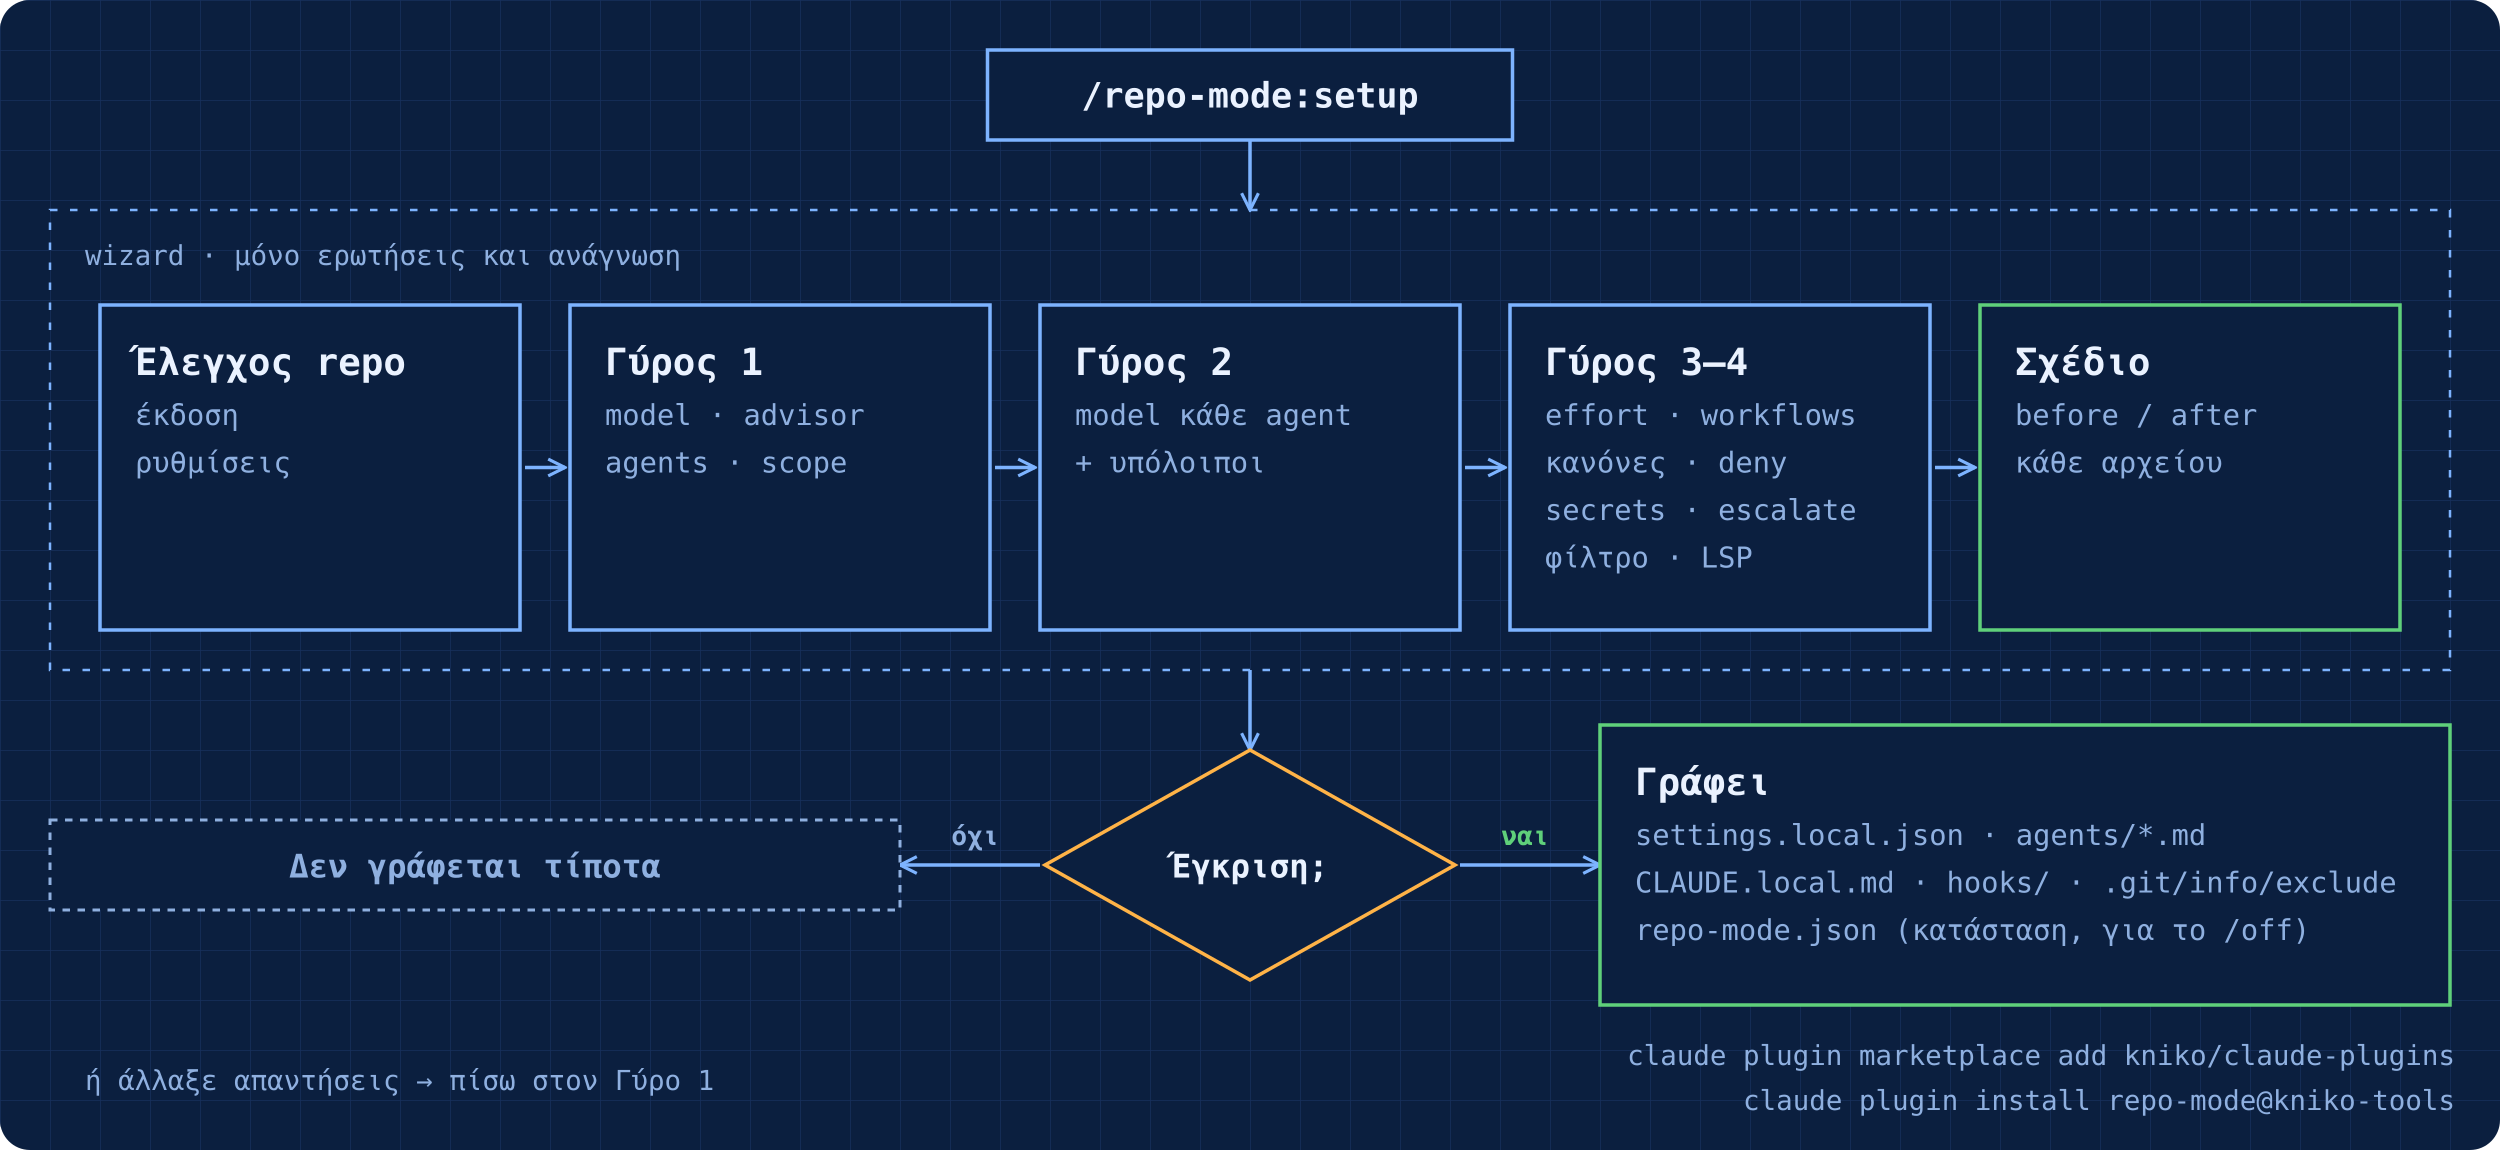
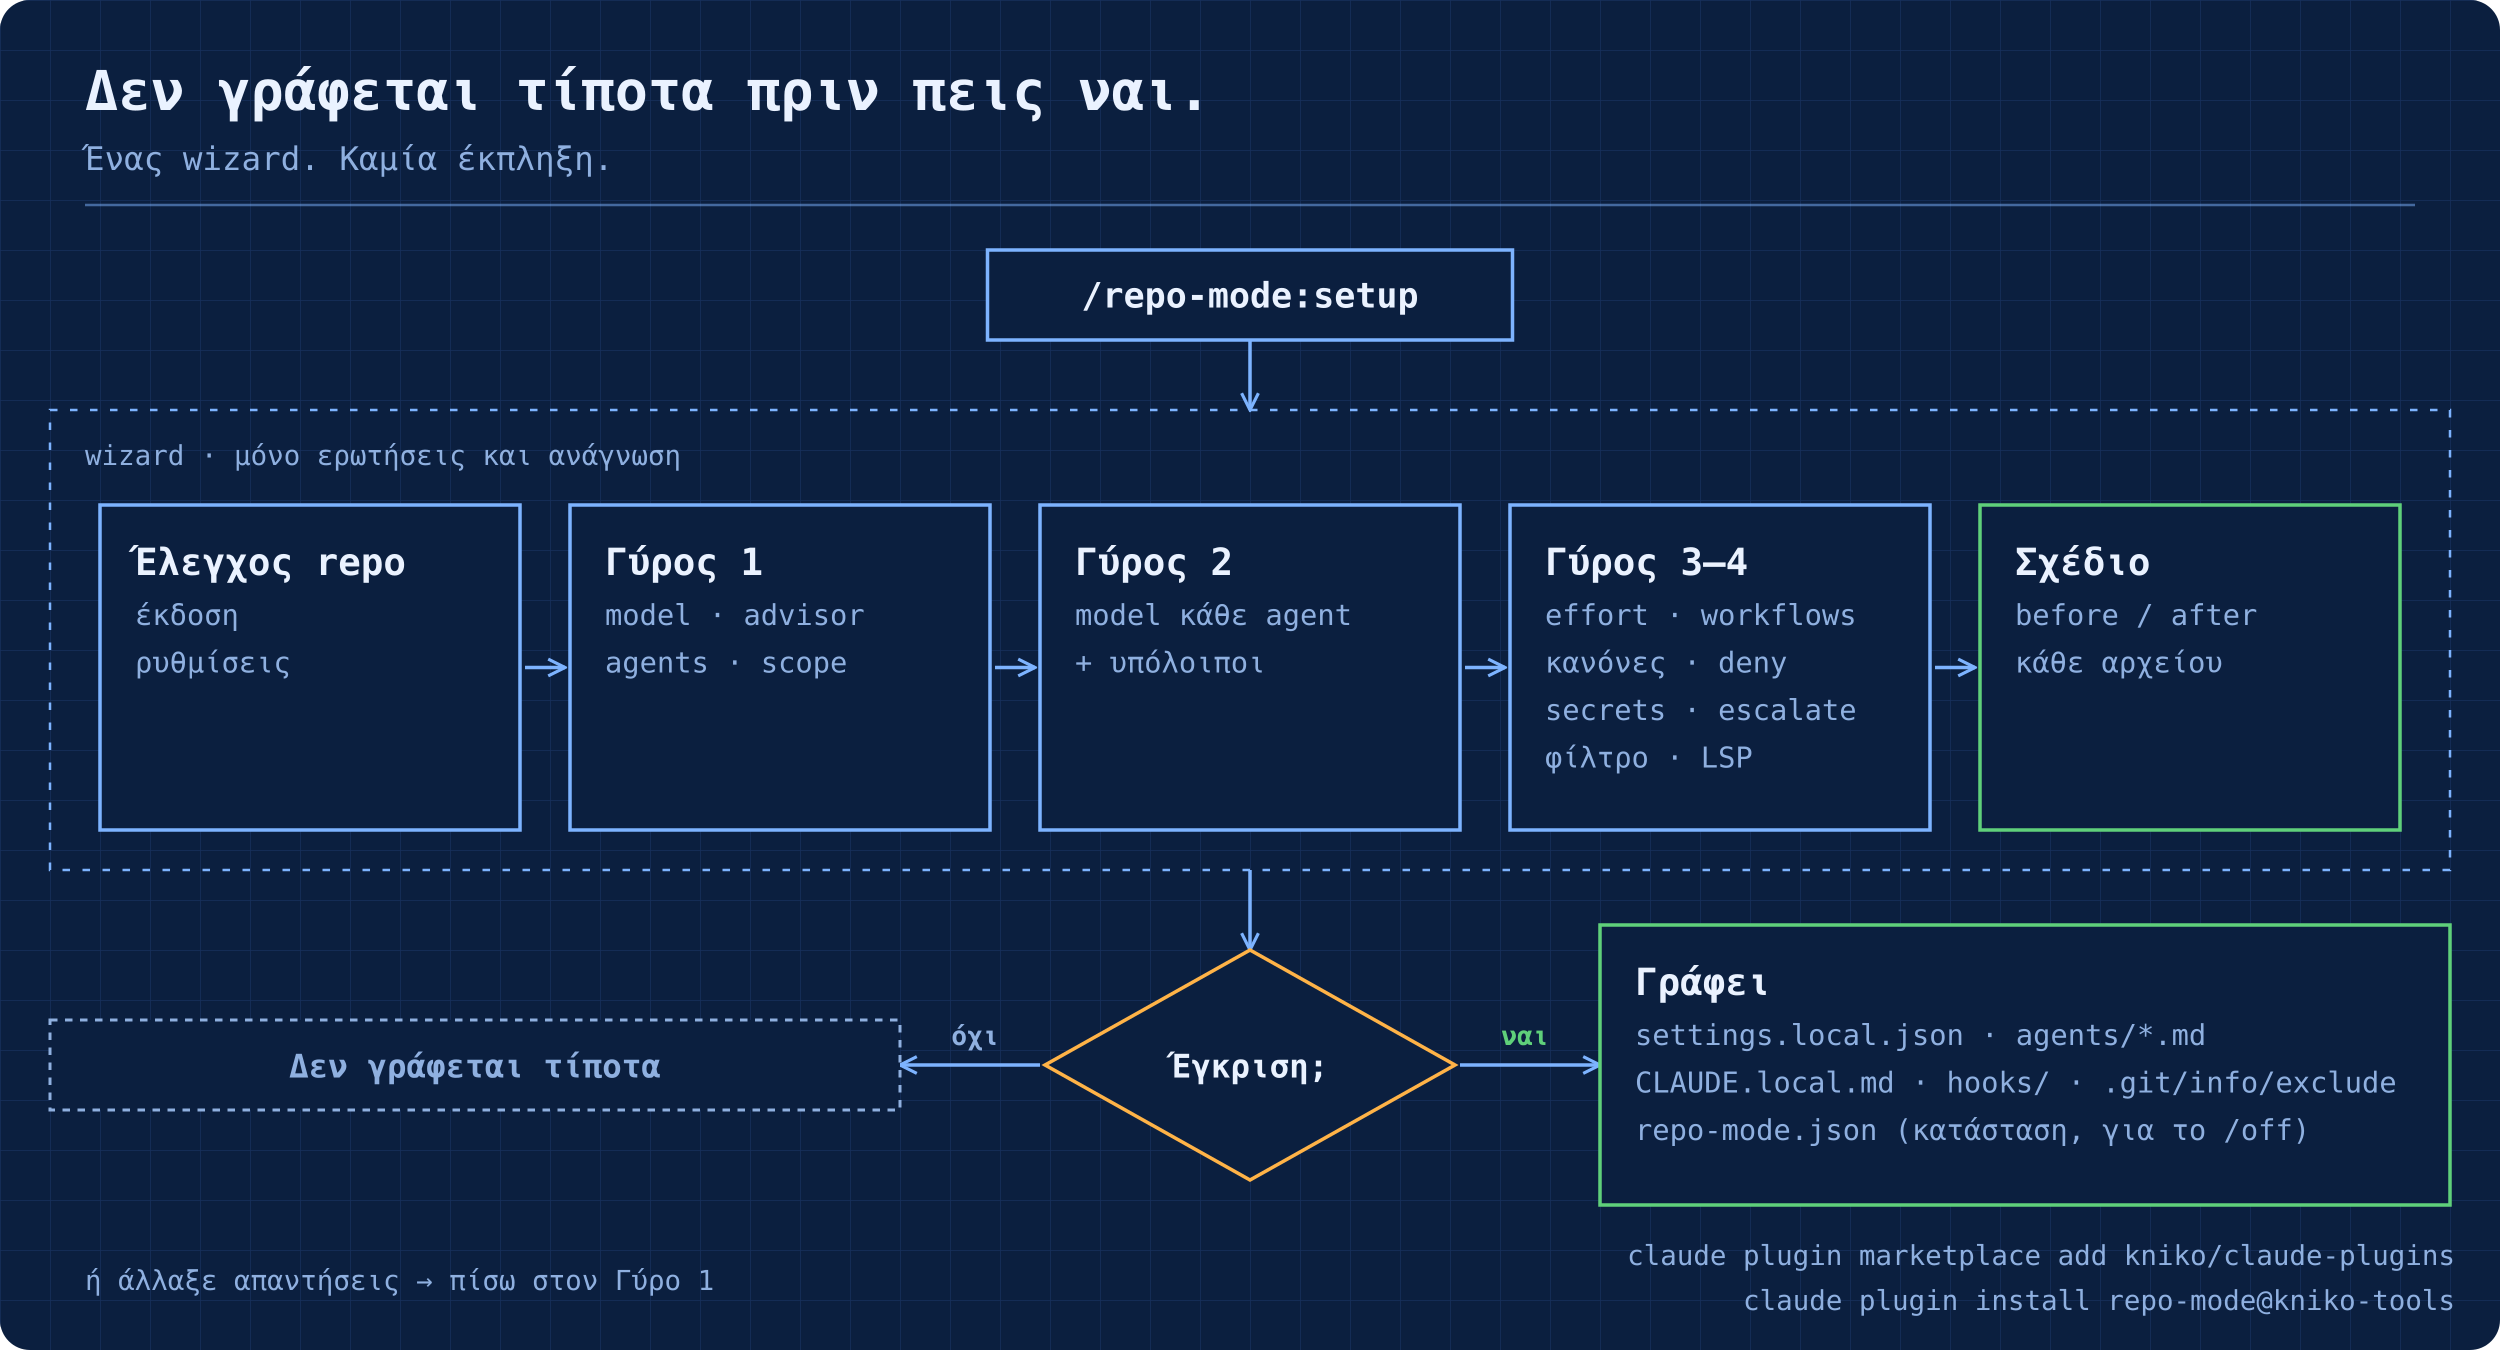
- <svg xmlns="http://www.w3.org/2000/svg" viewBox="0 0 1000 460" width="1000" height="460" role="img" aria-labelledby="t d" font-family="ui-monospace, 'Cascadia Mono', Consolas, 'DejaVu Sans Mono', Menlo, monospace">
+ <svg xmlns="http://www.w3.org/2000/svg" viewBox="0 0 1000 540" width="1000" height="540" role="img" aria-labelledby="t d" font-family="ui-monospace, 'Cascadia Mono', Consolas, 'DejaVu Sans Mono', Menlo, monospace">
  <defs>
    <pattern id="g" width="20" height="20" patternUnits="userSpaceOnUse">
      <path d="M20 0H0V20" fill="none" stroke="#16305c" stroke-width="0.6" />
    </pattern>
    <marker id="a" viewBox="0 0 10 10" refX="9" refY="5" markerWidth="6" markerHeight="6" orient="auto-start-reverse">
      <path d="M1 1 L9 5 L1 9" fill="none" stroke="#7db3ff" stroke-width="1.5" />
    </marker>
    <marker id="m-Haiku" viewBox="0 0 10 10" refX="9" refY="5" markerWidth="6" markerHeight="6" orient="auto-start-reverse">
      <path d="M1 1 L9 5 L1 9" fill="none" stroke="#5fd07a" stroke-width="1.5" />
    </marker>
    <marker id="m-Sonnet" viewBox="0 0 10 10" refX="9" refY="5" markerWidth="6" markerHeight="6" orient="auto-start-reverse">
      <path d="M1 1 L9 5 L1 9" fill="none" stroke="#39c5cf" stroke-width="1.5" />
    </marker>
    <marker id="m-Opus" viewBox="0 0 10 10" refX="9" refY="5" markerWidth="6" markerHeight="6" orient="auto-start-reverse">
      <path d="M1 1 L9 5 L1 9" fill="none" stroke="#bc8cff" stroke-width="1.5" />
    </marker>
    <marker id="m-Fable" viewBox="0 0 10 10" refX="9" refY="5" markerWidth="6" markerHeight="6" orient="auto-start-reverse">
      <path d="M1 1 L9 5 L1 9" fill="none" stroke="#ff7eb6" stroke-width="1.5" />
    </marker>
  </defs>
-   <rect width="1000" height="460" rx="12" fill="#0b1f3f" />
-   <rect width="1000" height="460" rx="12" fill="url(#g)" />
-   <rect x="395" y="20" width="210" height="36" fill="#0b1f3f" stroke="#7db3ff" stroke-width="1.4" />
-   <text x="500" y="43" font-size="14" fill="#eaf2ff" font-weight="700" text-anchor="middle">/repo-mode:setup</text>
-   <path d="M500 56 V84" fill="none" stroke="#7db3ff" stroke-width="1.4" marker-end="url(#a)" />
-   <rect x="20" y="84" width="960" height="184" fill="none" stroke="#7db3ff" stroke-width="1" stroke-dasharray="3 5" />
-   <text x="34" y="106" font-size="11" fill="#8fb0e0" font-weight="400" text-anchor="start">wizard · μόνο ερωτήσεις και ανάγνωση</text>
-   <rect x="40" y="122" width="168" height="130" fill="#0b1f3f" stroke="#7db3ff" stroke-width="1.4" />
-   <text x="54" y="150" font-size="15" fill="#eaf2ff" font-weight="700" text-anchor="start">Έλεγχος repo</text>
-   <text x="54" y="170" font-size="11.5" fill="#8fb0e0" font-weight="400" text-anchor="start">έκδοση</text>
-   <text x="54" y="189" font-size="11.5" fill="#8fb0e0" font-weight="400" text-anchor="start">ρυθμίσεις</text>
-   <path d="M210 187 H226" fill="none" stroke="#7db3ff" stroke-width="1.4" marker-end="url(#a)" />
-   <rect x="228" y="122" width="168" height="130" fill="#0b1f3f" stroke="#7db3ff" stroke-width="1.4" />
-   <text x="242" y="150" font-size="15" fill="#eaf2ff" font-weight="700" text-anchor="start">Γύρος 1</text>
-   <text x="242" y="170" font-size="11.5" fill="#8fb0e0" font-weight="400" text-anchor="start">model · advisor</text>
-   <text x="242" y="189" font-size="11.5" fill="#8fb0e0" font-weight="400" text-anchor="start">agents · scope</text>
-   <path d="M398 187 H414" fill="none" stroke="#7db3ff" stroke-width="1.4" marker-end="url(#a)" />
-   <rect x="416" y="122" width="168" height="130" fill="#0b1f3f" stroke="#7db3ff" stroke-width="1.4" />
-   <text x="430" y="150" font-size="15" fill="#eaf2ff" font-weight="700" text-anchor="start">Γύρος 2</text>
-   <text x="430" y="170" font-size="11.5" fill="#8fb0e0" font-weight="400" text-anchor="start">model κάθε agent</text>
-   <text x="430" y="189" font-size="11.5" fill="#8fb0e0" font-weight="400" text-anchor="start">+ υπόλοιποι</text>
-   <path d="M586 187 H602" fill="none" stroke="#7db3ff" stroke-width="1.4" marker-end="url(#a)" />
-   <rect x="604" y="122" width="168" height="130" fill="#0b1f3f" stroke="#7db3ff" stroke-width="1.4" />
-   <text x="618" y="150" font-size="15" fill="#eaf2ff" font-weight="700" text-anchor="start">Γύρος 3–4</text>
-   <text x="618" y="170" font-size="11.5" fill="#8fb0e0" font-weight="400" text-anchor="start">effort · workflows</text>
-   <text x="618" y="189" font-size="11.5" fill="#8fb0e0" font-weight="400" text-anchor="start">κανόνες · deny</text>
-   <text x="618" y="208" font-size="11.5" fill="#8fb0e0" font-weight="400" text-anchor="start">secrets · escalate</text>
-   <text x="618" y="227" font-size="11.5" fill="#8fb0e0" font-weight="400" text-anchor="start">φίλτρο · LSP</text>
-   <path d="M774 187 H790" fill="none" stroke="#7db3ff" stroke-width="1.4" marker-end="url(#a)" />
-   <rect x="792" y="122" width="168" height="130" fill="#0b1f3f" stroke="#5fd07a" stroke-width="1.4" />
-   <text x="806" y="150" font-size="15" fill="#eaf2ff" font-weight="700" text-anchor="start">Σχέδιο</text>
-   <text x="806" y="170" font-size="11.5" fill="#8fb0e0" font-weight="400" text-anchor="start">before / after</text>
-   <text x="806" y="189" font-size="11.5" fill="#8fb0e0" font-weight="400" text-anchor="start">κάθε αρχείου</text>
-   <path d="M500 268 V300" fill="none" stroke="#7db3ff" stroke-width="1.4" marker-end="url(#a)" />
-   <path d="M500 300 L582 346 L500 392 L418 346 z" fill="#0b1f3f" stroke="#ffb347" stroke-width="1.4" />
-   <text x="500" y="351" font-size="13" fill="#eaf2ff" font-weight="700" text-anchor="middle">Έγκριση;</text>
-   <path d="M584 346 H640" fill="none" stroke="#7db3ff" stroke-width="1.4" marker-end="url(#a)" />
-   <text x="610" y="338" font-size="10.5" fill="#5fd07a" font-weight="700" text-anchor="middle">ναι</text>
-   <rect x="640" y="290" width="340" height="112" fill="#0b1f3f" stroke="#5fd07a" stroke-width="1.4" />
-   <text x="654" y="318" font-size="15" fill="#eaf2ff" font-weight="700" text-anchor="start">Γράφει</text>
-   <text x="654" y="338" font-size="11.5" fill="#8fb0e0" font-weight="400" text-anchor="start">settings.local.json · agents/*.md</text>
-   <text x="654" y="357" font-size="11.5" fill="#8fb0e0" font-weight="400" text-anchor="start">CLAUDE.local.md · hooks/ · .git/info/exclude</text>
-   <text x="654" y="376" font-size="11.5" fill="#8fb0e0" font-weight="400" text-anchor="start">repo-mode.json (κατάσταση, για το /off)</text>
-   <path d="M416 346 H360" fill="none" stroke="#7db3ff" stroke-width="1.4" marker-end="url(#a)" />
-   <text x="390" y="338" font-size="10.5" fill="#8fb0e0" font-weight="700" text-anchor="middle">όχι</text>
-   <rect x="20" y="328" width="340" height="36" fill="#0b1f3f" stroke="#8fb0e0" stroke-width="1.2" stroke-dasharray="3 3" />
-   <text x="190" y="351" font-size="13" fill="#8fb0e0" font-weight="700" text-anchor="middle">Δεν γράφεται τίποτα</text>
-   <text x="34" y="436" font-size="11" fill="#8fb0e0" font-weight="400" text-anchor="start">ή άλλαξε απαντήσεις → πίσω στον Γύρο 1</text>
-   <text x="982" y="426" font-size="11" fill="#8fb0e0" font-weight="400" text-anchor="end">claude plugin marketplace add kniko/claude-plugins</text>
-   <text x="982" y="444" font-size="11" fill="#8fb0e0" font-weight="400" text-anchor="end">claude plugin install repo-mode@kniko-tools</text>
+   <rect width="1000" height="540" rx="12" fill="#0b1f3f" />
+   <rect width="1000" height="540" rx="12" fill="url(#g)" />
+   <text x="34" y="44" font-size="22" fill="#eaf2ff" font-weight="700" text-anchor="start">Δεν γράφεται τίποτα πριν πεις ναι.</text>
+   <text x="34" y="68" font-size="13" fill="#8fb0e0" font-weight="400" text-anchor="start">Ένας wizard. Καμία έκπληξη.</text>
+   <path d="M34 82 H966" stroke="#7db3ff" stroke-width="1" opacity="0.5" />
+   <g transform="translate(0,80)">
+     <rect x="395" y="20" width="210" height="36" fill="#0b1f3f" stroke="#7db3ff" stroke-width="1.4" />
+     <text x="500" y="43" font-size="14" fill="#eaf2ff" font-weight="700" text-anchor="middle">/repo-mode:setup</text>
+     <path d="M500 56 V84" fill="none" stroke="#7db3ff" stroke-width="1.4" marker-end="url(#a)" />
+     <rect x="20" y="84" width="960" height="184" fill="none" stroke="#7db3ff" stroke-width="1" stroke-dasharray="3 5" />
+     <text x="34" y="106" font-size="11" fill="#8fb0e0" font-weight="400" text-anchor="start">wizard · μόνο ερωτήσεις και ανάγνωση</text>
+     <rect x="40" y="122" width="168" height="130" fill="#0b1f3f" stroke="#7db3ff" stroke-width="1.4" />
+     <text x="54" y="150" font-size="15" fill="#eaf2ff" font-weight="700" text-anchor="start">Έλεγχος repo</text>
+     <text x="54" y="170" font-size="11.5" fill="#8fb0e0" font-weight="400" text-anchor="start">έκδοση</text>
+     <text x="54" y="189" font-size="11.5" fill="#8fb0e0" font-weight="400" text-anchor="start">ρυθμίσεις</text>
+     <path d="M210 187 H226" fill="none" stroke="#7db3ff" stroke-width="1.4" marker-end="url(#a)" />
+     <rect x="228" y="122" width="168" height="130" fill="#0b1f3f" stroke="#7db3ff" stroke-width="1.4" />
+     <text x="242" y="150" font-size="15" fill="#eaf2ff" font-weight="700" text-anchor="start">Γύρος 1</text>
+     <text x="242" y="170" font-size="11.5" fill="#8fb0e0" font-weight="400" text-anchor="start">model · advisor</text>
+     <text x="242" y="189" font-size="11.5" fill="#8fb0e0" font-weight="400" text-anchor="start">agents · scope</text>
+     <path d="M398 187 H414" fill="none" stroke="#7db3ff" stroke-width="1.4" marker-end="url(#a)" />
+     <rect x="416" y="122" width="168" height="130" fill="#0b1f3f" stroke="#7db3ff" stroke-width="1.4" />
+     <text x="430" y="150" font-size="15" fill="#eaf2ff" font-weight="700" text-anchor="start">Γύρος 2</text>
+     <text x="430" y="170" font-size="11.5" fill="#8fb0e0" font-weight="400" text-anchor="start">model κάθε agent</text>
+     <text x="430" y="189" font-size="11.5" fill="#8fb0e0" font-weight="400" text-anchor="start">+ υπόλοιποι</text>
+     <path d="M586 187 H602" fill="none" stroke="#7db3ff" stroke-width="1.4" marker-end="url(#a)" />
+     <rect x="604" y="122" width="168" height="130" fill="#0b1f3f" stroke="#7db3ff" stroke-width="1.4" />
+     <text x="618" y="150" font-size="15" fill="#eaf2ff" font-weight="700" text-anchor="start">Γύρος 3–4</text>
+     <text x="618" y="170" font-size="11.5" fill="#8fb0e0" font-weight="400" text-anchor="start">effort · workflows</text>
+     <text x="618" y="189" font-size="11.5" fill="#8fb0e0" font-weight="400" text-anchor="start">κανόνες · deny</text>
+     <text x="618" y="208" font-size="11.5" fill="#8fb0e0" font-weight="400" text-anchor="start">secrets · escalate</text>
+     <text x="618" y="227" font-size="11.5" fill="#8fb0e0" font-weight="400" text-anchor="start">φίλτρο · LSP</text>
+     <path d="M774 187 H790" fill="none" stroke="#7db3ff" stroke-width="1.4" marker-end="url(#a)" />
+     <rect x="792" y="122" width="168" height="130" fill="#0b1f3f" stroke="#5fd07a" stroke-width="1.4" />
+     <text x="806" y="150" font-size="15" fill="#eaf2ff" font-weight="700" text-anchor="start">Σχέδιο</text>
+     <text x="806" y="170" font-size="11.5" fill="#8fb0e0" font-weight="400" text-anchor="start">before / after</text>
+     <text x="806" y="189" font-size="11.5" fill="#8fb0e0" font-weight="400" text-anchor="start">κάθε αρχείου</text>
+     <path d="M500 268 V300" fill="none" stroke="#7db3ff" stroke-width="1.4" marker-end="url(#a)" />
+     <path d="M500 300 L582 346 L500 392 L418 346 z" fill="#0b1f3f" stroke="#ffb347" stroke-width="1.4" />
+     <text x="500" y="351" font-size="13" fill="#eaf2ff" font-weight="700" text-anchor="middle">Έγκριση;</text>
+     <path d="M584 346 H640" fill="none" stroke="#7db3ff" stroke-width="1.4" marker-end="url(#a)" />
+     <text x="610" y="338" font-size="10.5" fill="#5fd07a" font-weight="700" text-anchor="middle">ναι</text>
+     <rect x="640" y="290" width="340" height="112" fill="#0b1f3f" stroke="#5fd07a" stroke-width="1.4" />
+     <text x="654" y="318" font-size="15" fill="#eaf2ff" font-weight="700" text-anchor="start">Γράφει</text>
+     <text x="654" y="338" font-size="11.5" fill="#8fb0e0" font-weight="400" text-anchor="start">settings.local.json · agents/*.md</text>
+     <text x="654" y="357" font-size="11.5" fill="#8fb0e0" font-weight="400" text-anchor="start">CLAUDE.local.md · hooks/ · .git/info/exclude</text>
+     <text x="654" y="376" font-size="11.5" fill="#8fb0e0" font-weight="400" text-anchor="start">repo-mode.json (κατάσταση, για το /off)</text>
+     <path d="M416 346 H360" fill="none" stroke="#7db3ff" stroke-width="1.4" marker-end="url(#a)" />
+     <text x="390" y="338" font-size="10.5" fill="#8fb0e0" font-weight="700" text-anchor="middle">όχι</text>
+     <rect x="20" y="328" width="340" height="36" fill="#0b1f3f" stroke="#8fb0e0" stroke-width="1.2" stroke-dasharray="3 3" />
+     <text x="190" y="351" font-size="13" fill="#8fb0e0" font-weight="700" text-anchor="middle">Δεν γράφεται τίποτα</text>
+     <text x="34" y="436" font-size="11" fill="#8fb0e0" font-weight="400" text-anchor="start">ή άλλαξε απαντήσεις → πίσω στον Γύρο 1</text>
+   </g>
+   <text x="982" y="506" font-size="11" fill="#8fb0e0" font-weight="400" text-anchor="end">claude plugin marketplace add kniko/claude-plugins</text>
+   <text x="982" y="524" font-size="11" fill="#8fb0e0" font-weight="400" text-anchor="end">claude plugin install repo-mode@kniko-tools</text>
</svg>
